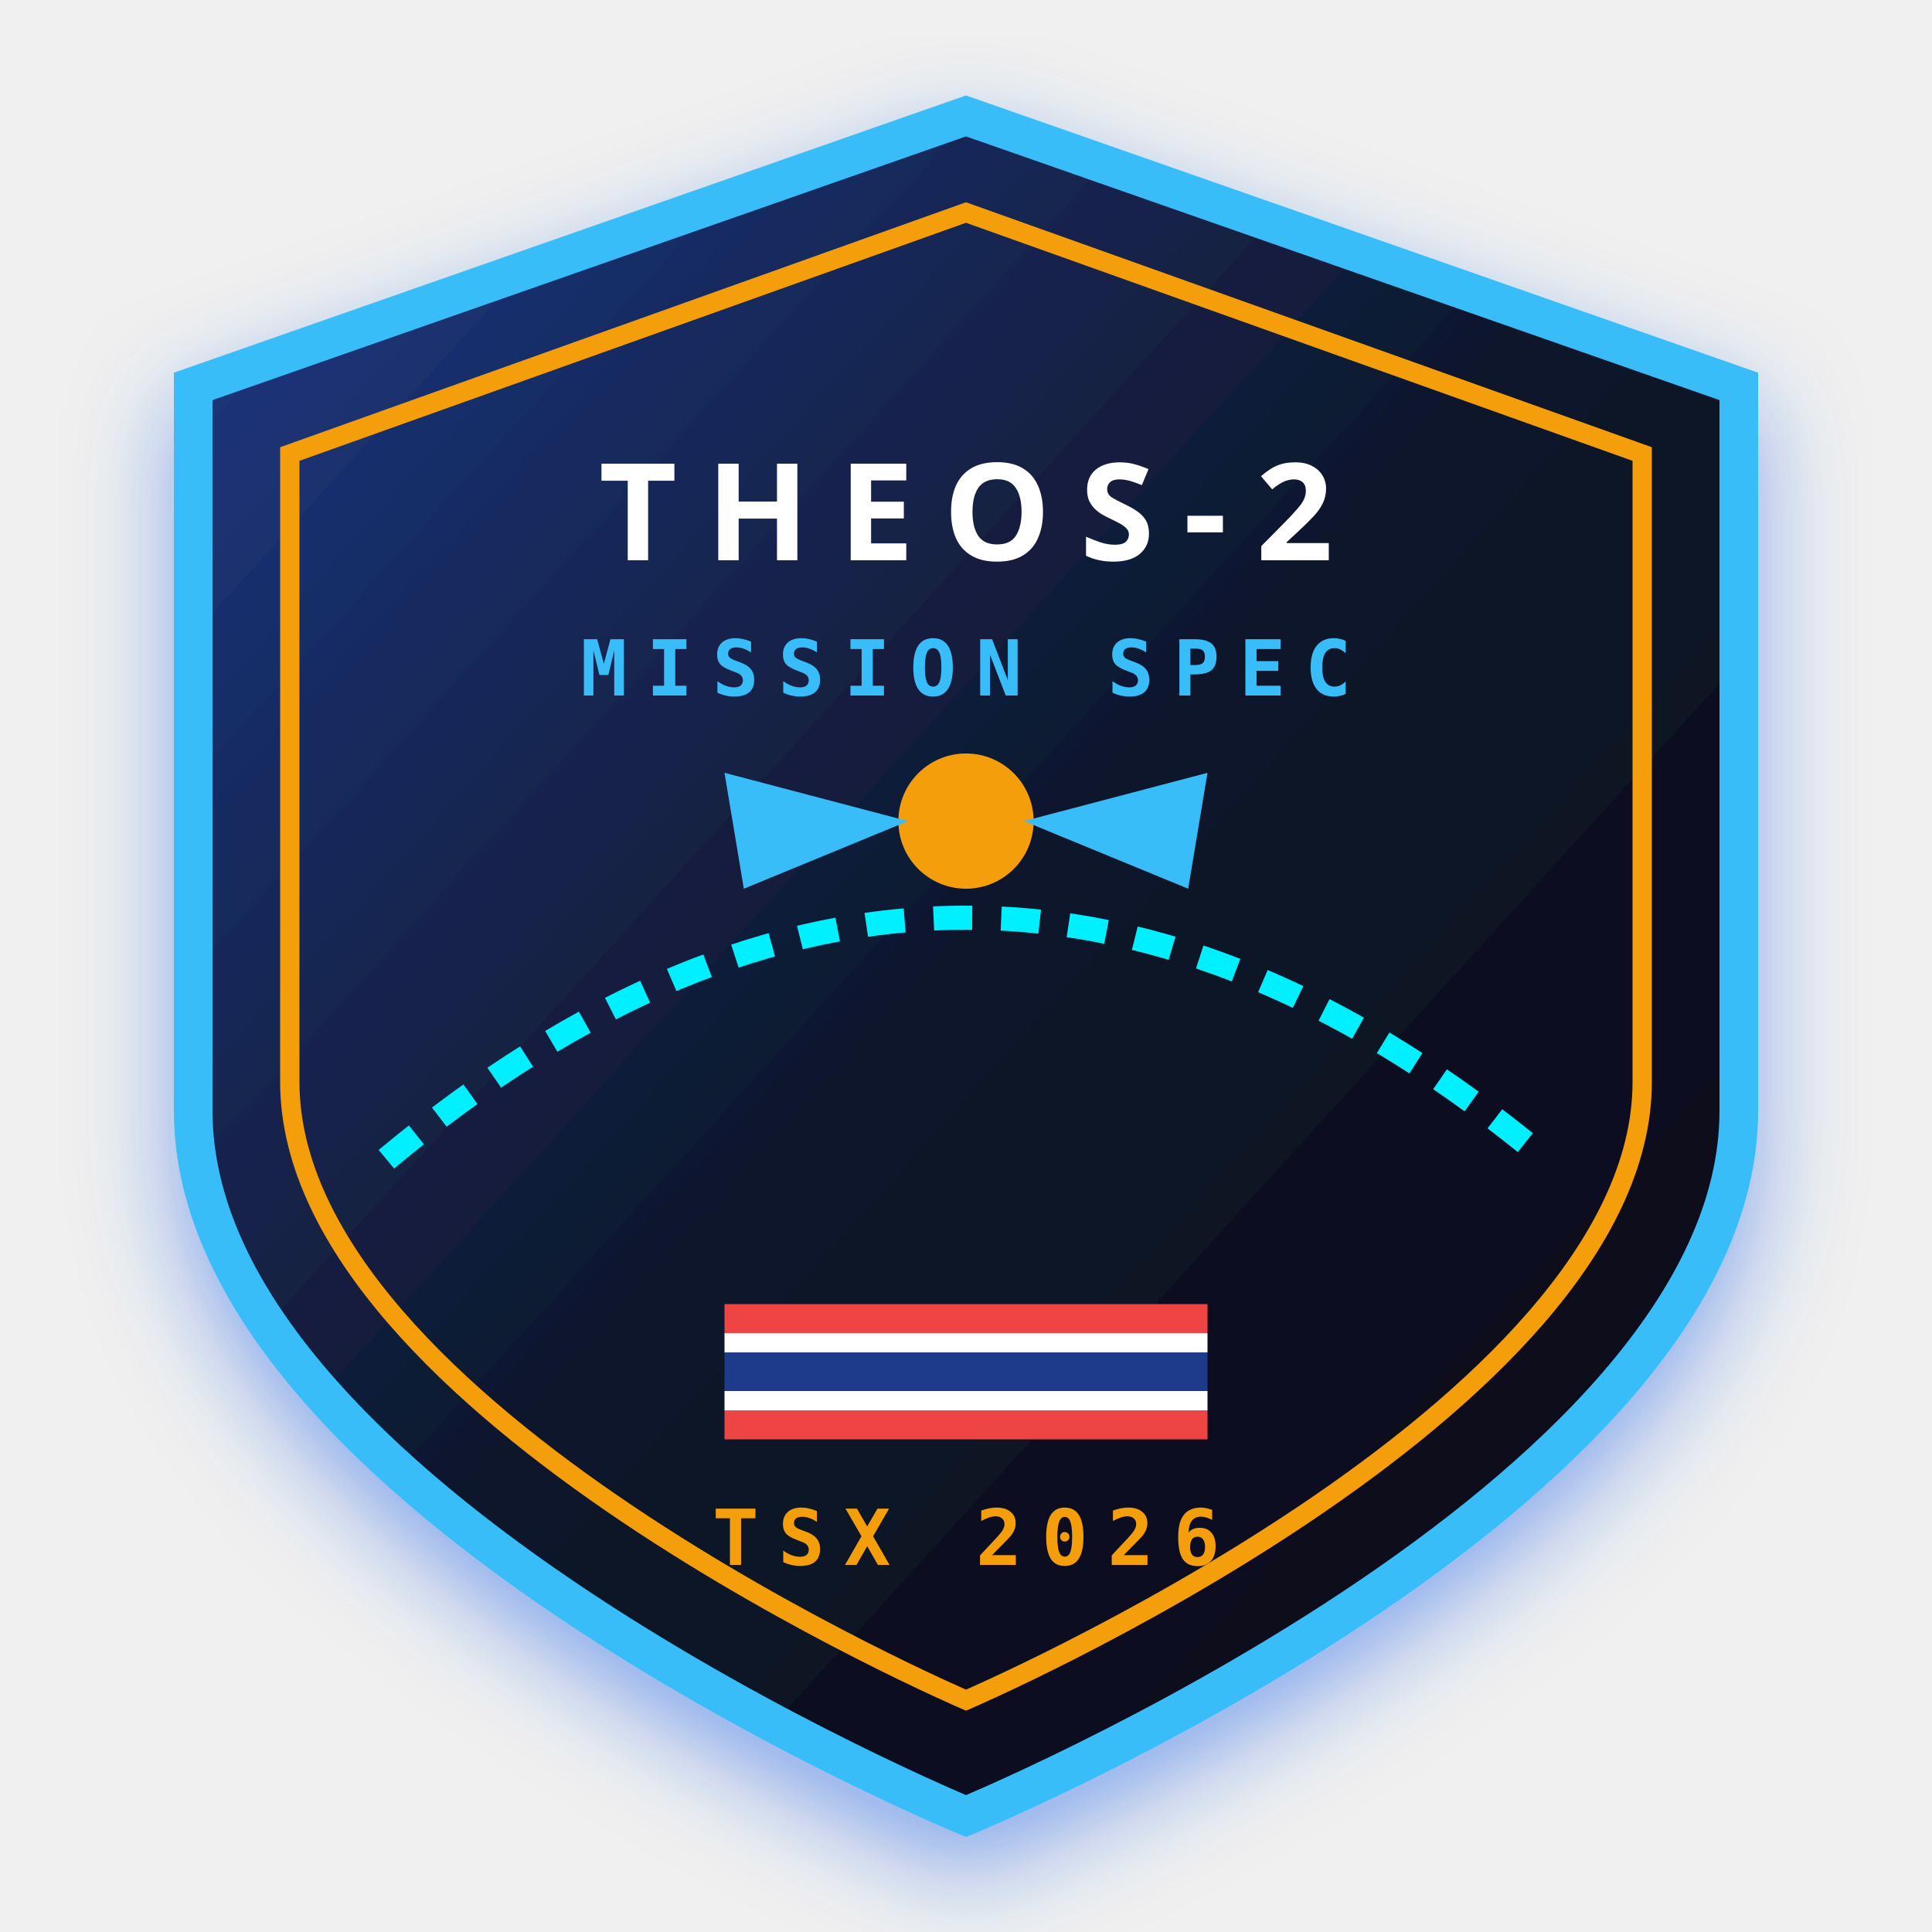
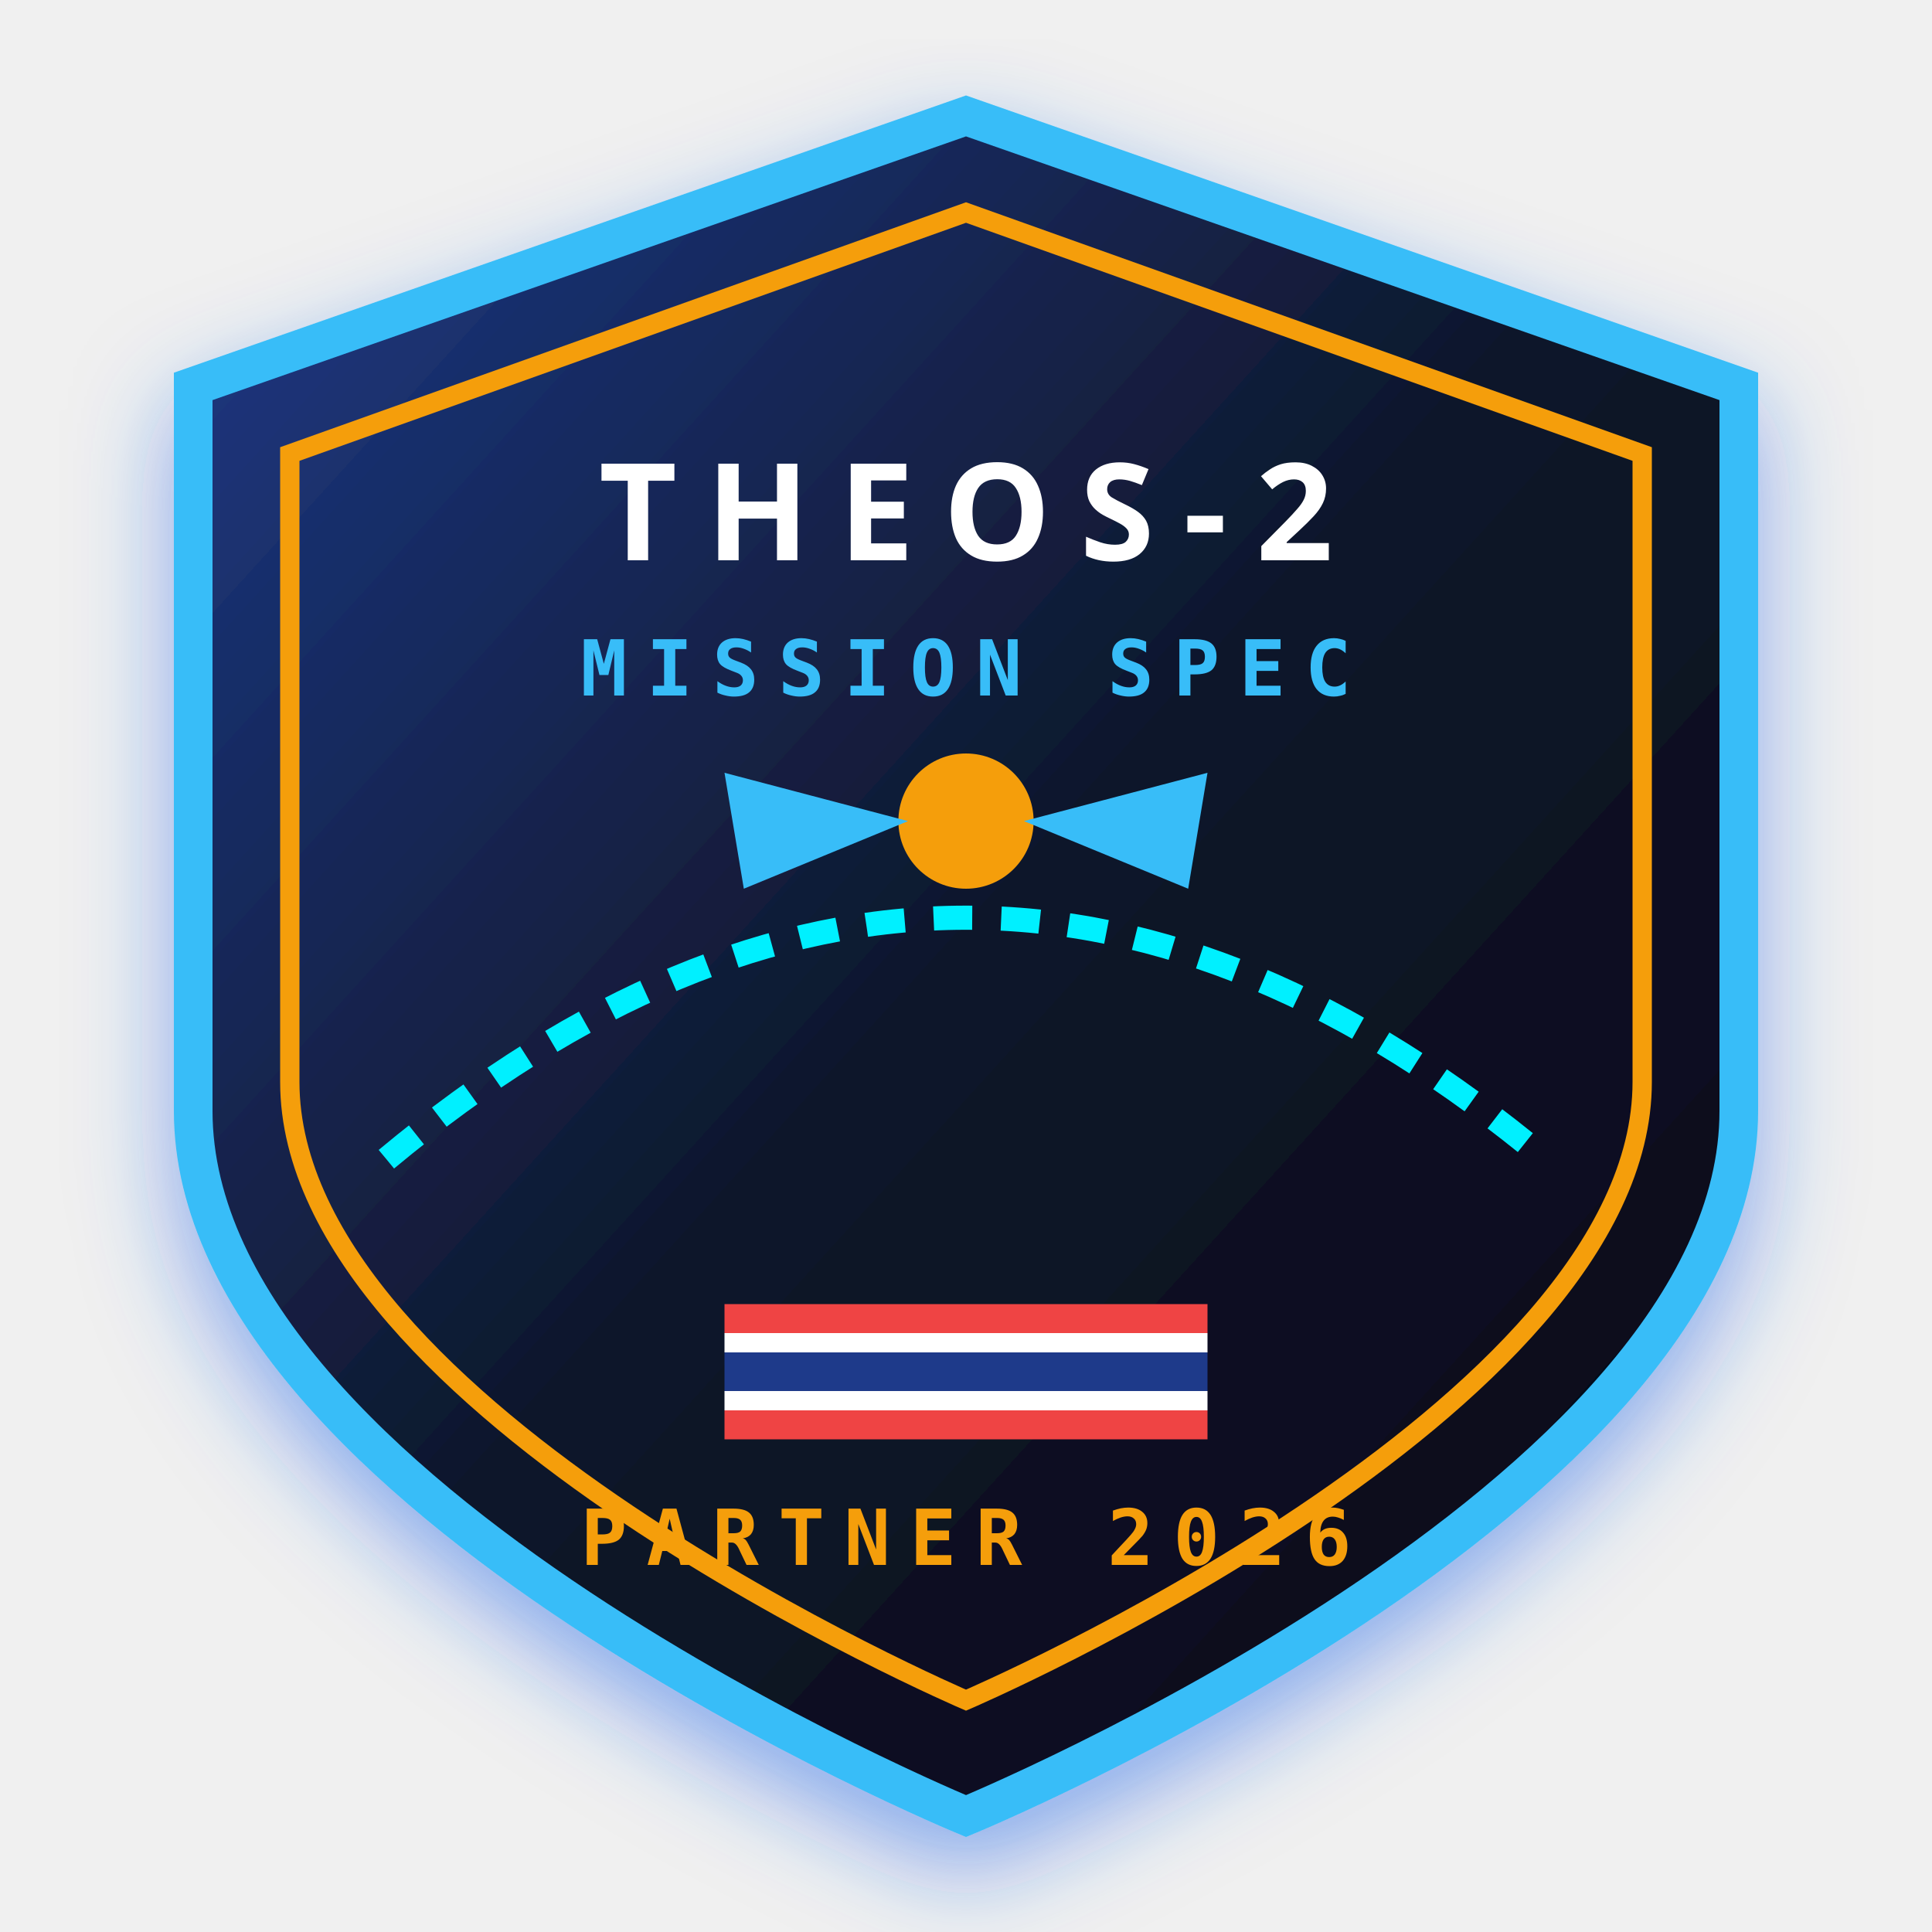
<svg xmlns="http://www.w3.org/2000/svg" viewBox="0 0 200 200" width="200" height="200">
  <defs>
    <linearGradient id="patchBg" x1="0%" y1="0%" x2="100%" y2="100%">
      <stop offset="0%" stop-color="#1E3A8A" />
      <stop offset="50%" stop-color="#0F172A" />
      <stop offset="100%" stop-color="#020617" />
    </linearGradient>
    <filter id="theosShadow">
      <feDropShadow dx="0" dy="4" stdDeviation="5" flood-color="#2563EB" flood-opacity="0.5" />
    </filter>
  </defs>
  <path d="M 100 12 L 180 40 L 180 115 C 180 155 100 188 100 188 C 100 188 20 155 20 115 L 20 40 Z" fill="url(#patchBg)" stroke="#38BDF8" stroke-width="4" filter="url(#theosShadow)" />
  <path d="M 100 22 L 170 47 L 170 112 C 170 146 100 176 100 176 C 100 176 30 146 30 112 L 30 47 Z" fill="none" stroke="#F59E0B" stroke-width="2" />
  <path d="M 40 120 Q 100 70 160 120" stroke="#00F0FF" stroke-width="2.5" fill="none" stroke-dasharray="4,3" />
  <circle cx="100" cy="85" r="7" fill="#F59E0B" />
  <path d="M 94 85 L 75 80 L 77 92 Z" fill="#38BDF8" />
  <path d="M 106 85 L 125 80 L 123 92 Z" fill="#38BDF8" />
  <text x="100" y="58" font-family="'Geist', sans-serif" font-size="14" font-weight="900" fill="#FFFFFF" text-anchor="middle" letter-spacing="3">THEOS-2</text>
  <text x="100" y="72" font-family="'Geist Mono', monospace" font-size="8" font-weight="700" fill="#38BDF8" text-anchor="middle" letter-spacing="2">MISSION SPEC</text>
  <rect x="75" y="135" width="50" height="3" fill="#EF4444" />
  <rect x="75" y="138" width="50" height="2" fill="#FFFFFF" />
  <rect x="75" y="140" width="50" height="4" fill="#1E3A8A" />
  <rect x="75" y="144" width="50" height="2" fill="#FFFFFF" />
  <rect x="75" y="146" width="50" height="3" fill="#EF4444" />
-   <text x="100" y="162" font-family="'Geist Mono', monospace" font-size="8" font-weight="700" fill="#F59E0B" text-anchor="middle" letter-spacing="2">TSX 2026</text>
+   <text x="100" y="162" font-family="'Geist Mono', monospace" font-size="8" font-weight="700" fill="#F59E0B" text-anchor="middle" letter-spacing="2">PARTNER 2026</text>
</svg>
